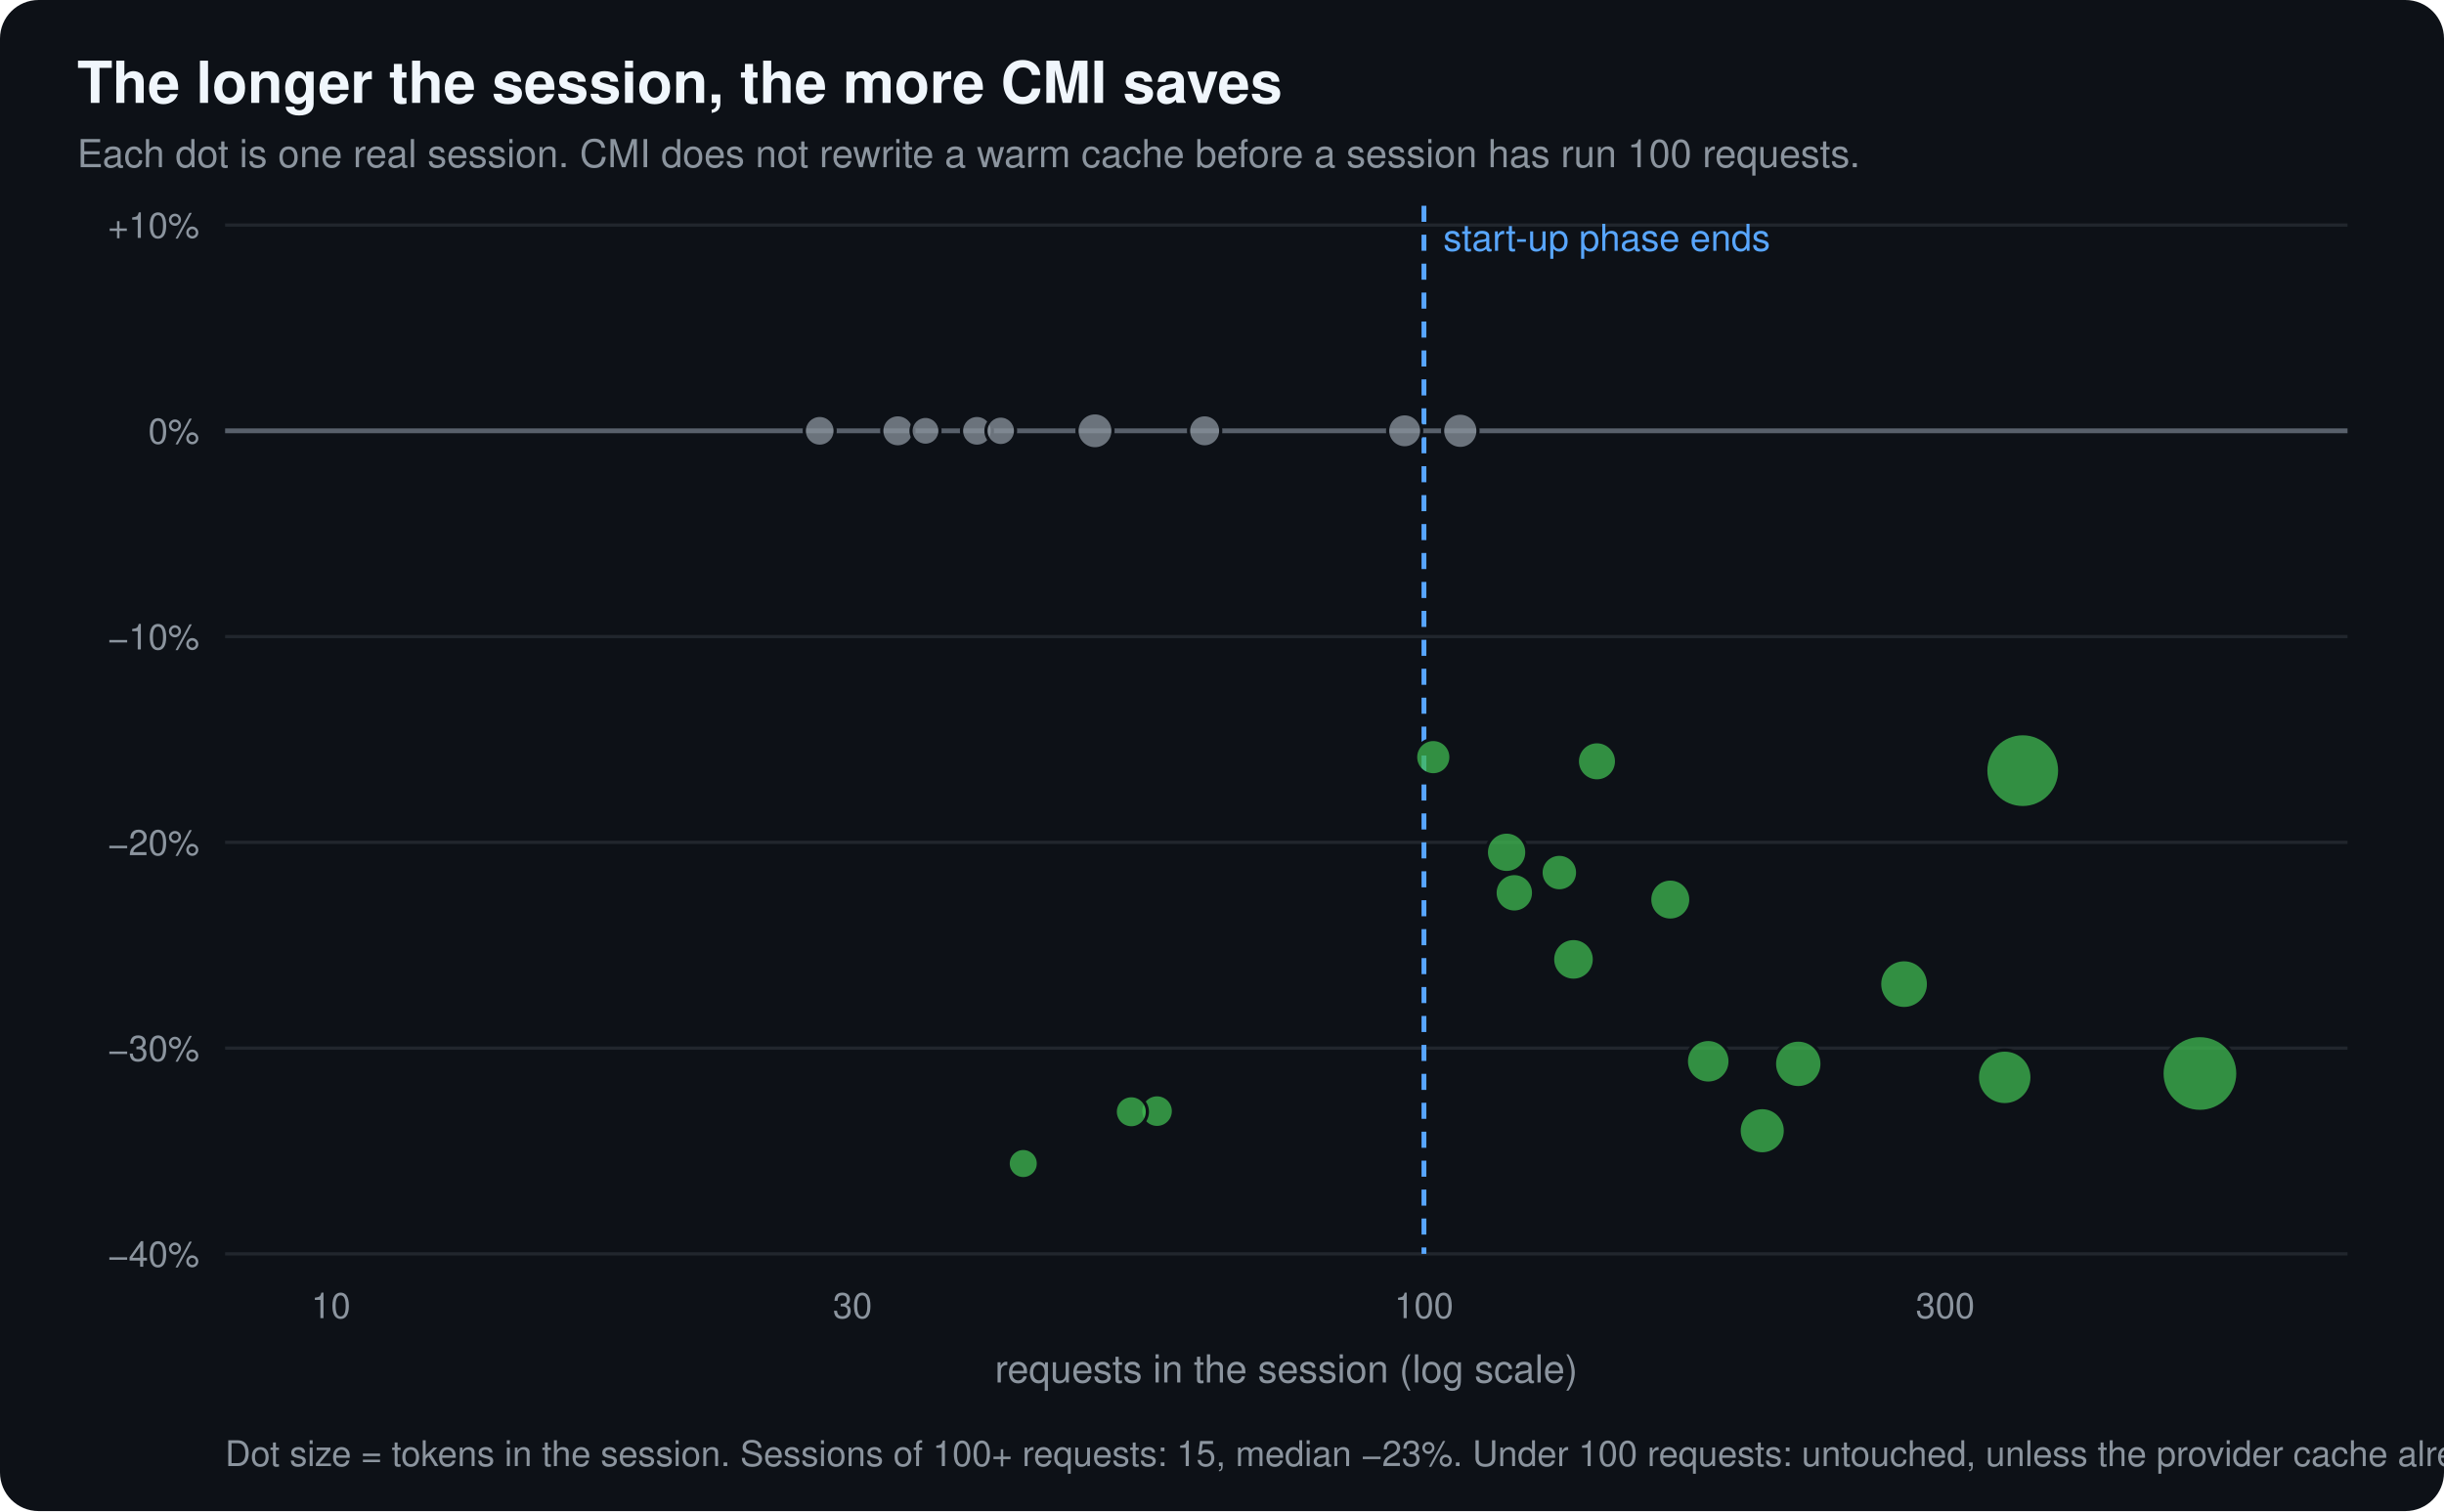
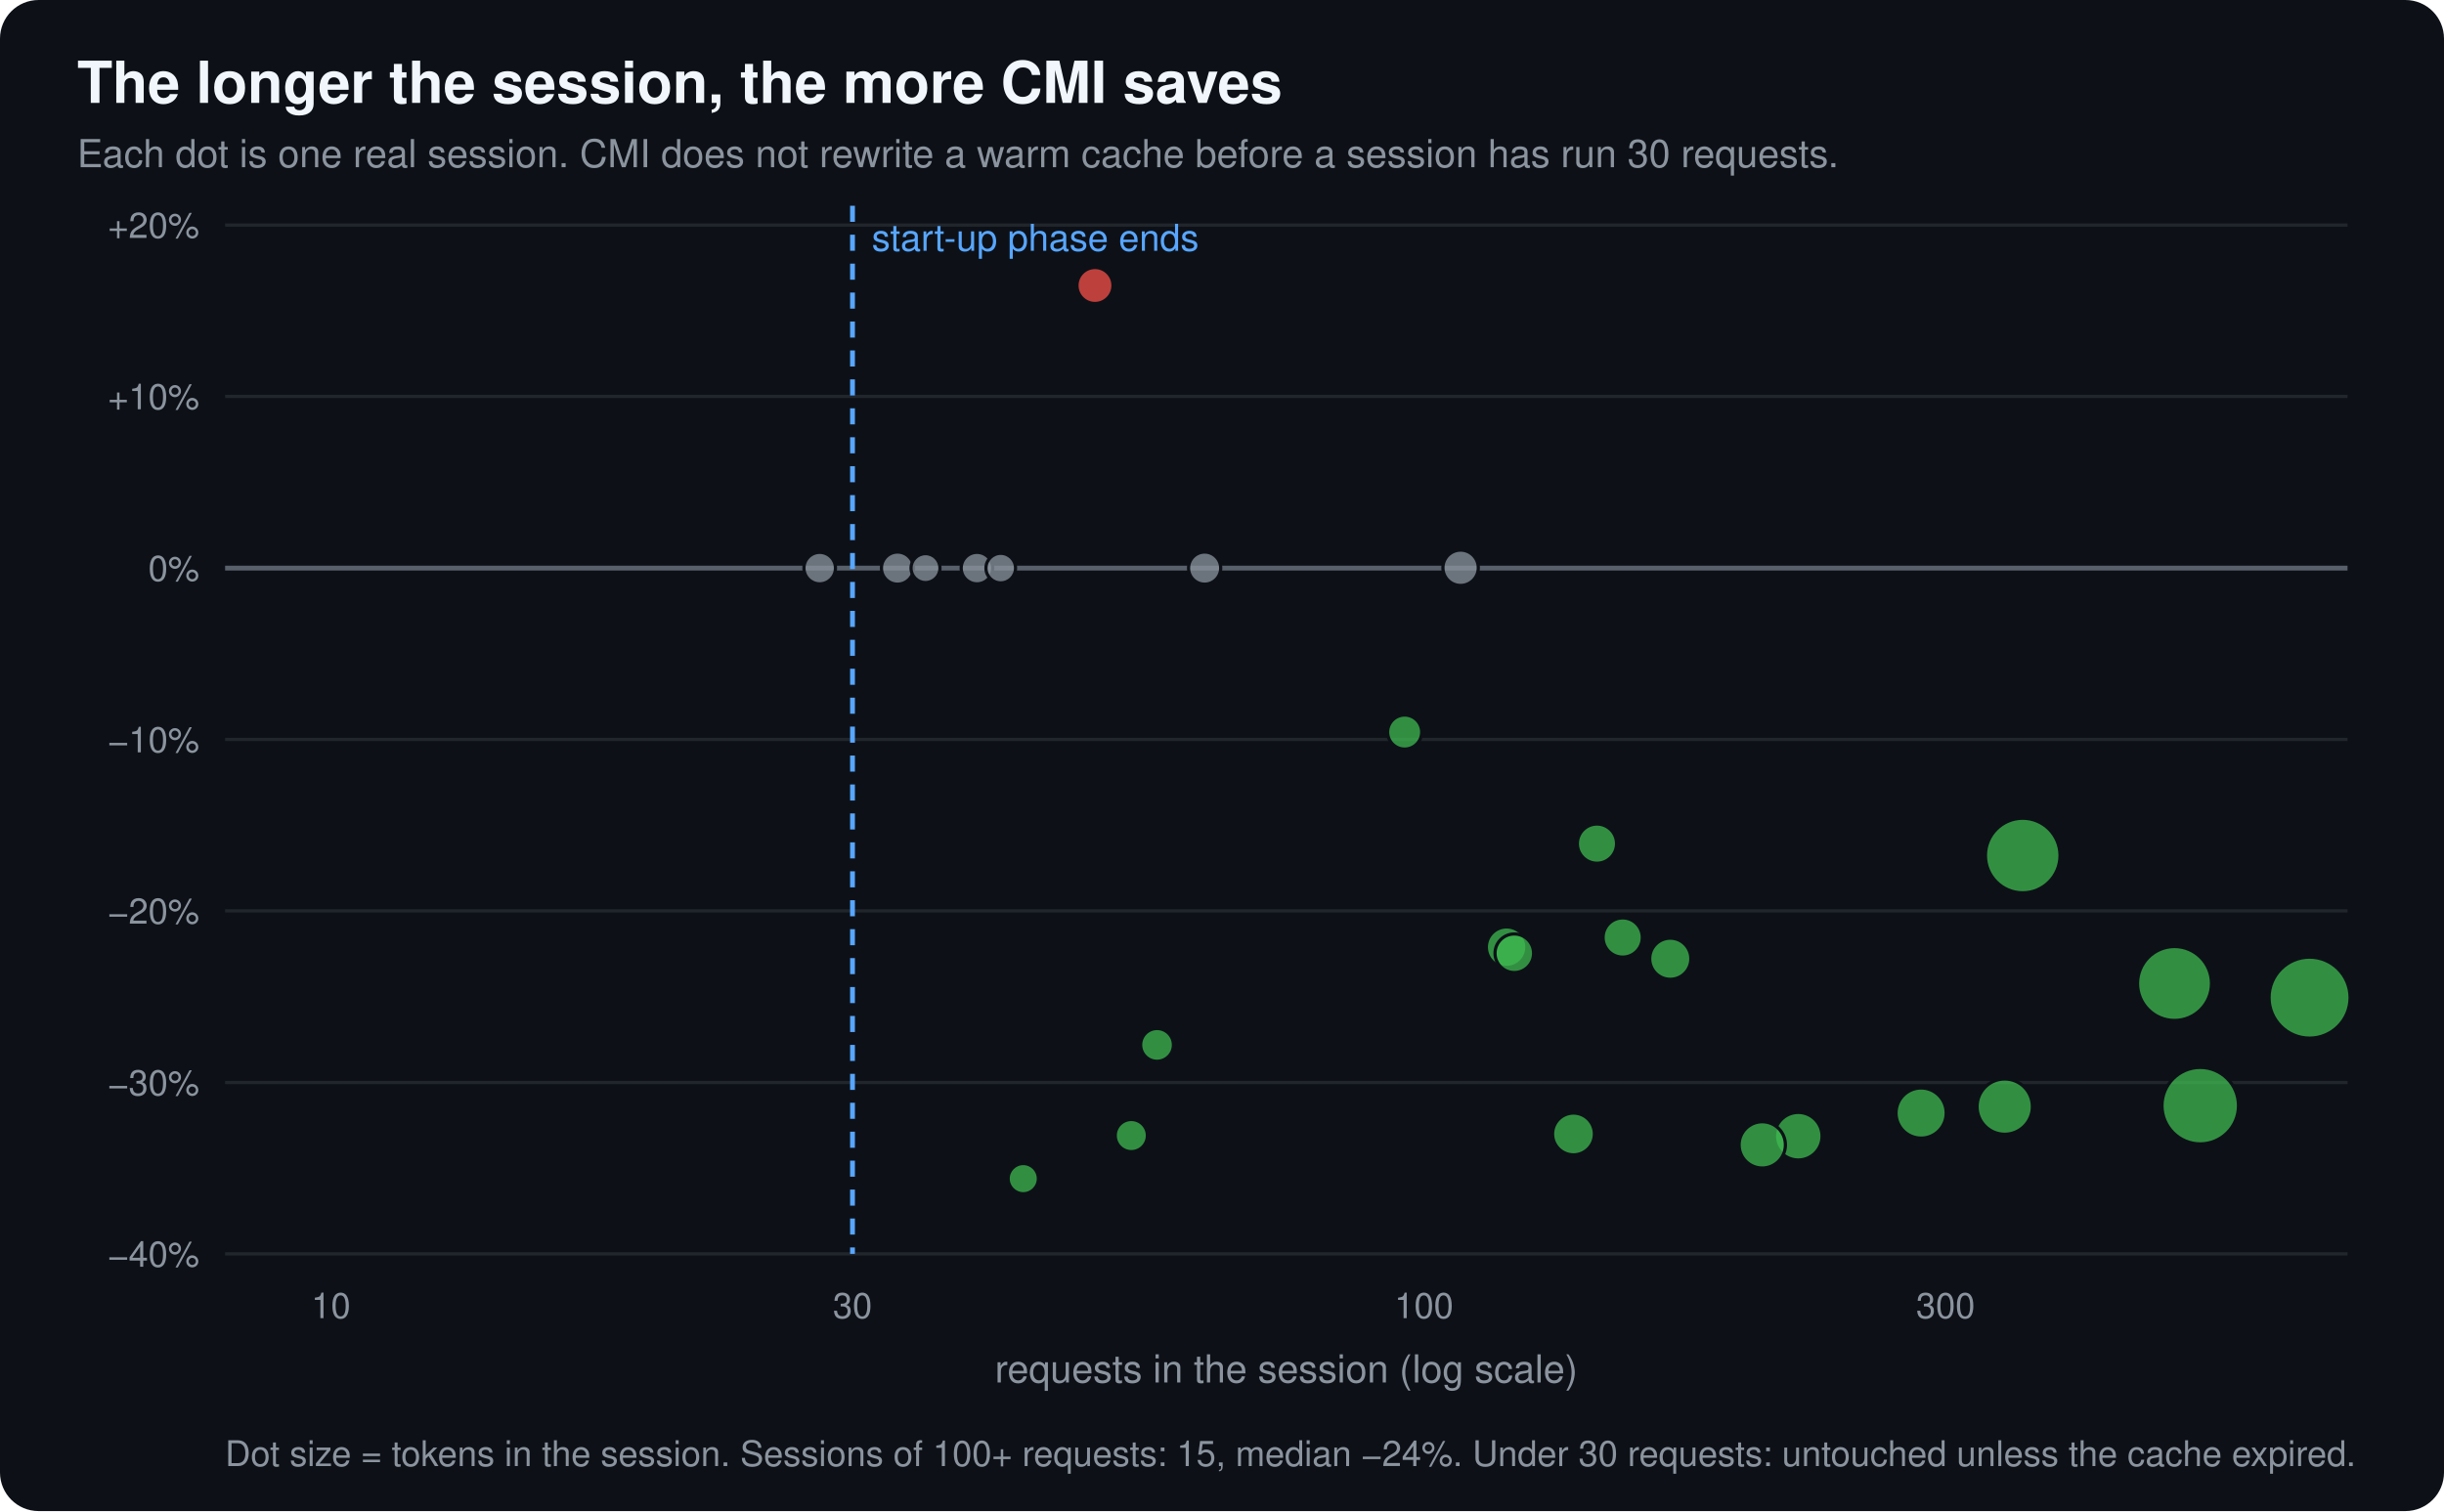
<svg xmlns="http://www.w3.org/2000/svg" width="760" height="470" viewBox="0 0 760 470" font-family="-apple-system,Segoe UI,Helvetica,Arial,sans-serif">
  <rect width="760" height="470" rx="12" fill="#0d1117" />
  <text x="24" y="32" fill="#f0f6fc" font-size="18" font-weight="700">The longer the session, the more CMI saves</text>
-   <text x="24" y="52" fill="#8b949e" font-size="12">Each dot is one real session. CMI does not rewrite a warm cache before a session has run 100 requests.</text>
+   <text x="24" y="52" fill="#8b949e" font-size="12">Each dot is one real session. CMI does not rewrite a warm cache before a session has run 30 requests.</text>
+   <line x1="70" y1="70.0" x2="730" y2="70.0" stroke="#21262d" stroke-width="1" />
+   <text x="62" y="74.0" fill="#8b949e" font-size="11" text-anchor="end">+20%</text>
+   <line x1="70" y1="123.3" x2="730" y2="123.3" stroke="#21262d" stroke-width="1" />
+   <text x="62" y="127.3" fill="#8b949e" font-size="11" text-anchor="end">+10%</text>
+   <line x1="70" y1="176.7" x2="730" y2="176.7" stroke="#58606b" stroke-width="1.5" />
+   <text x="62" y="180.7" fill="#8b949e" font-size="11" text-anchor="end">0%</text>
+   <line x1="70" y1="230.0" x2="730" y2="230.0" stroke="#21262d" stroke-width="1" />
+   <text x="62" y="234.0" fill="#8b949e" font-size="11" text-anchor="end">−10%</text>
+   <line x1="70" y1="283.3" x2="730" y2="283.3" stroke="#21262d" stroke-width="1" />
+   <text x="62" y="287.3" fill="#8b949e" font-size="11" text-anchor="end">−20%</text>
+   <line x1="70" y1="336.7" x2="730" y2="336.7" stroke="#21262d" stroke-width="1" />
+   <text x="62" y="340.7" fill="#8b949e" font-size="11" text-anchor="end">−30%</text>
  <line x1="70" y1="390.0" x2="730" y2="390.0" stroke="#21262d" stroke-width="1" />
  <text x="62" y="394.0" fill="#8b949e" font-size="11" text-anchor="end">−40%</text>
-   <line x1="70" y1="326.0" x2="730" y2="326.0" stroke="#21262d" stroke-width="1" />
-   <text x="62" y="330.0" fill="#8b949e" font-size="11" text-anchor="end">−30%</text>
-   <line x1="70" y1="262.0" x2="730" y2="262.0" stroke="#21262d" stroke-width="1" />
-   <text x="62" y="266.0" fill="#8b949e" font-size="11" text-anchor="end">−20%</text>
-   <line x1="70" y1="198.0" x2="730" y2="198.0" stroke="#21262d" stroke-width="1" />
-   <text x="62" y="202.0" fill="#8b949e" font-size="11" text-anchor="end">−10%</text>
-   <line x1="70" y1="134.0" x2="730" y2="134.0" stroke="#58606b" stroke-width="1.5" />
-   <text x="62" y="138.0" fill="#8b949e" font-size="11" text-anchor="end">0%</text>
-   <line x1="70" y1="70.0" x2="730" y2="70.0" stroke="#21262d" stroke-width="1" />
-   <text x="62" y="74.0" fill="#8b949e" font-size="11" text-anchor="end">+10%</text>
  <text x="102.9" y="410" fill="#8b949e" font-size="11" text-anchor="middle">10</text>
  <text x="265.1" y="410" fill="#8b949e" font-size="11" text-anchor="middle">30</text>
  <text x="442.8" y="410" fill="#8b949e" font-size="11" text-anchor="middle">100</text>
-   <text x="604.9" y="410" fill="#8b949e" font-size="11" text-anchor="middle">300</text>
+   <text x="605.0" y="410" fill="#8b949e" font-size="11" text-anchor="middle">300</text>
  <text x="400.0" y="430" fill="#8b949e" font-size="12" text-anchor="middle">requests in the session (log scale)</text>
-   <line x1="442.8" y1="64" x2="442.8" y2="390" stroke="#58a6ff" stroke-width="1.5" stroke-dasharray="5 4" />
-   <text x="448.8" y="78" fill="#58a6ff" font-size="11.5">start-up phase ends</text>
-   <circle cx="684.1" cy="333.9" r="11.8" fill="#3fb950" fill-opacity="0.75" stroke="#0d1117" stroke-width="1" />
-   <circle cx="629.0" cy="239.7" r="11.5" fill="#3fb950" fill-opacity="0.75" stroke="#0d1117" stroke-width="1" />
-   <circle cx="623.4" cy="335.1" r="8.5" fill="#3fb950" fill-opacity="0.75" stroke="#0d1117" stroke-width="1" />
-   <circle cx="592.1" cy="306.1" r="7.6" fill="#3fb950" fill-opacity="0.75" stroke="#0d1117" stroke-width="1" />
-   <circle cx="559.2" cy="330.9" r="7.4" fill="#3fb950" fill-opacity="0.75" stroke="#0d1117" stroke-width="1" />
-   <circle cx="548.0" cy="351.7" r="7.2" fill="#3fb950" fill-opacity="0.75" stroke="#0d1117" stroke-width="1" />
-   <circle cx="531.2" cy="330.1" r="6.8" fill="#3fb950" fill-opacity="0.75" stroke="#0d1117" stroke-width="1" />
-   <circle cx="489.3" cy="298.4" r="6.5" fill="#3fb950" fill-opacity="0.75" stroke="#0d1117" stroke-width="1" />
-   <circle cx="519.4" cy="279.8" r="6.4" fill="#3fb950" fill-opacity="0.75" stroke="#0d1117" stroke-width="1" />
-   <circle cx="468.5" cy="265.1" r="6.3" fill="#3fb950" fill-opacity="0.75" stroke="#0d1117" stroke-width="1" />
-   <circle cx="496.6" cy="236.8" r="6.1" fill="#3fb950" fill-opacity="0.75" stroke="#0d1117" stroke-width="1" />
-   <circle cx="470.9" cy="277.7" r="6.0" fill="#3fb950" fill-opacity="0.75" stroke="#0d1117" stroke-width="1" />
-   <circle cx="484.9" cy="271.4" r="5.7" fill="#3fb950" fill-opacity="0.75" stroke="#0d1117" stroke-width="1" />
-   <circle cx="340.5" cy="134.0" r="5.6" fill="#8b949e" fill-opacity="0.75" stroke="#0d1117" stroke-width="1" />
-   <circle cx="454.1" cy="134.0" r="5.5" fill="#8b949e" fill-opacity="0.75" stroke="#0d1117" stroke-width="1" />
-   <circle cx="445.7" cy="235.5" r="5.5" fill="#3fb950" fill-opacity="0.75" stroke="#0d1117" stroke-width="1" />
-   <circle cx="436.8" cy="134.0" r="5.3" fill="#8b949e" fill-opacity="0.75" stroke="#0d1117" stroke-width="1" />
-   <circle cx="359.8" cy="345.6" r="5.1" fill="#3fb950" fill-opacity="0.75" stroke="#0d1117" stroke-width="1" />
-   <circle cx="374.6" cy="134.0" r="5.0" fill="#8b949e" fill-opacity="0.75" stroke="#0d1117" stroke-width="1" />
-   <circle cx="279.2" cy="134.0" r="5.0" fill="#8b949e" fill-opacity="0.75" stroke="#0d1117" stroke-width="1" />
-   <circle cx="351.8" cy="345.8" r="5.0" fill="#3fb950" fill-opacity="0.75" stroke="#0d1117" stroke-width="1" />
-   <circle cx="303.8" cy="134.0" r="4.8" fill="#8b949e" fill-opacity="0.75" stroke="#0d1117" stroke-width="1" />
-   <circle cx="254.9" cy="134.0" r="4.8" fill="#8b949e" fill-opacity="0.75" stroke="#0d1117" stroke-width="1" />
-   <circle cx="318.2" cy="361.9" r="4.7" fill="#3fb950" fill-opacity="0.75" stroke="#0d1117" stroke-width="1" />
-   <circle cx="311.2" cy="134.0" r="4.6" fill="#8b949e" fill-opacity="0.75" stroke="#0d1117" stroke-width="1" />
-   <circle cx="287.8" cy="134.0" r="4.5" fill="#8b949e" fill-opacity="0.75" stroke="#0d1117" stroke-width="1" />
-   <text x="70" y="456" fill="#8b949e" font-size="11">Dot size = tokens in the session. Sessions of 100+ requests: 15, median −23%. Under 100 requests: untouched, unless the provider cache already expired (free rewrite).</text>
+   <line x1="265.1" y1="64" x2="265.1" y2="390" stroke="#58a6ff" stroke-width="1.5" stroke-dasharray="5 4" />
+   <text x="271.1" y="78" fill="#58a6ff" font-size="11.5">start-up phase ends</text>
+   <circle cx="718.2" cy="310.3" r="12.6" fill="#3fb950" fill-opacity="0.75" stroke="#0d1117" stroke-width="1" />
+   <circle cx="684.2" cy="343.9" r="11.9" fill="#3fb950" fill-opacity="0.75" stroke="#0d1117" stroke-width="1" />
+   <circle cx="629.0" cy="266.1" r="11.6" fill="#3fb950" fill-opacity="0.75" stroke="#0d1117" stroke-width="1" />
+   <circle cx="676.2" cy="305.9" r="11.5" fill="#3fb950" fill-opacity="0.75" stroke="#0d1117" stroke-width="1" />
+   <circle cx="623.4" cy="344.2" r="8.6" fill="#3fb950" fill-opacity="0.75" stroke="#0d1117" stroke-width="1" />
+   <circle cx="597.4" cy="346.2" r="7.8" fill="#3fb950" fill-opacity="0.75" stroke="#0d1117" stroke-width="1" />
+   <circle cx="559.2" cy="353.4" r="7.4" fill="#3fb950" fill-opacity="0.75" stroke="#0d1117" stroke-width="1" />
+   <circle cx="548.0" cy="356.1" r="7.2" fill="#3fb950" fill-opacity="0.75" stroke="#0d1117" stroke-width="1" />
+   <circle cx="489.3" cy="352.7" r="6.5" fill="#3fb950" fill-opacity="0.75" stroke="#0d1117" stroke-width="1" />
+   <circle cx="519.4" cy="298.2" r="6.4" fill="#3fb950" fill-opacity="0.75" stroke="#0d1117" stroke-width="1" />
+   <circle cx="468.5" cy="294.6" r="6.3" fill="#3fb950" fill-opacity="0.75" stroke="#0d1117" stroke-width="1" />
+   <circle cx="496.6" cy="262.4" r="6.1" fill="#3fb950" fill-opacity="0.75" stroke="#0d1117" stroke-width="1" />
+   <circle cx="504.6" cy="291.6" r="6.1" fill="#3fb950" fill-opacity="0.75" stroke="#0d1117" stroke-width="1" />
+   <circle cx="470.9" cy="296.5" r="6.0" fill="#3fb950" fill-opacity="0.75" stroke="#0d1117" stroke-width="1" />
+   <circle cx="340.5" cy="88.8" r="5.6" fill="#f85149" fill-opacity="0.75" stroke="#0d1117" stroke-width="1" />
+   <circle cx="454.2" cy="176.6" r="5.5" fill="#8b949e" fill-opacity="0.75" stroke="#0d1117" stroke-width="1" />
+   <circle cx="436.8" cy="227.7" r="5.3" fill="#3fb950" fill-opacity="0.75" stroke="#0d1117" stroke-width="1" />
+   <circle cx="359.8" cy="325.0" r="5.1" fill="#3fb950" fill-opacity="0.75" stroke="#0d1117" stroke-width="1" />
+   <circle cx="374.6" cy="176.7" r="5.0" fill="#8b949e" fill-opacity="0.75" stroke="#0d1117" stroke-width="1" />
+   <circle cx="279.1" cy="176.7" r="5.0" fill="#8b949e" fill-opacity="0.75" stroke="#0d1117" stroke-width="1" />
+   <circle cx="351.8" cy="353.2" r="5.0" fill="#3fb950" fill-opacity="0.75" stroke="#0d1117" stroke-width="1" />
+   <circle cx="303.8" cy="176.7" r="4.9" fill="#8b949e" fill-opacity="0.75" stroke="#0d1117" stroke-width="1" />
+   <circle cx="254.9" cy="176.7" r="4.9" fill="#8b949e" fill-opacity="0.75" stroke="#0d1117" stroke-width="1" />
+   <circle cx="318.2" cy="366.6" r="4.7" fill="#3fb950" fill-opacity="0.75" stroke="#0d1117" stroke-width="1" />
+   <circle cx="311.2" cy="176.7" r="4.6" fill="#8b949e" fill-opacity="0.75" stroke="#0d1117" stroke-width="1" />
+   <circle cx="287.8" cy="176.7" r="4.5" fill="#8b949e" fill-opacity="0.75" stroke="#0d1117" stroke-width="1" />
+   <text x="70" y="456" fill="#8b949e" font-size="11">Dot size = tokens in the session. Sessions of 100+ requests: 15, median −24%. Under 30 requests: untouched unless the cache expired.</text>
</svg>
